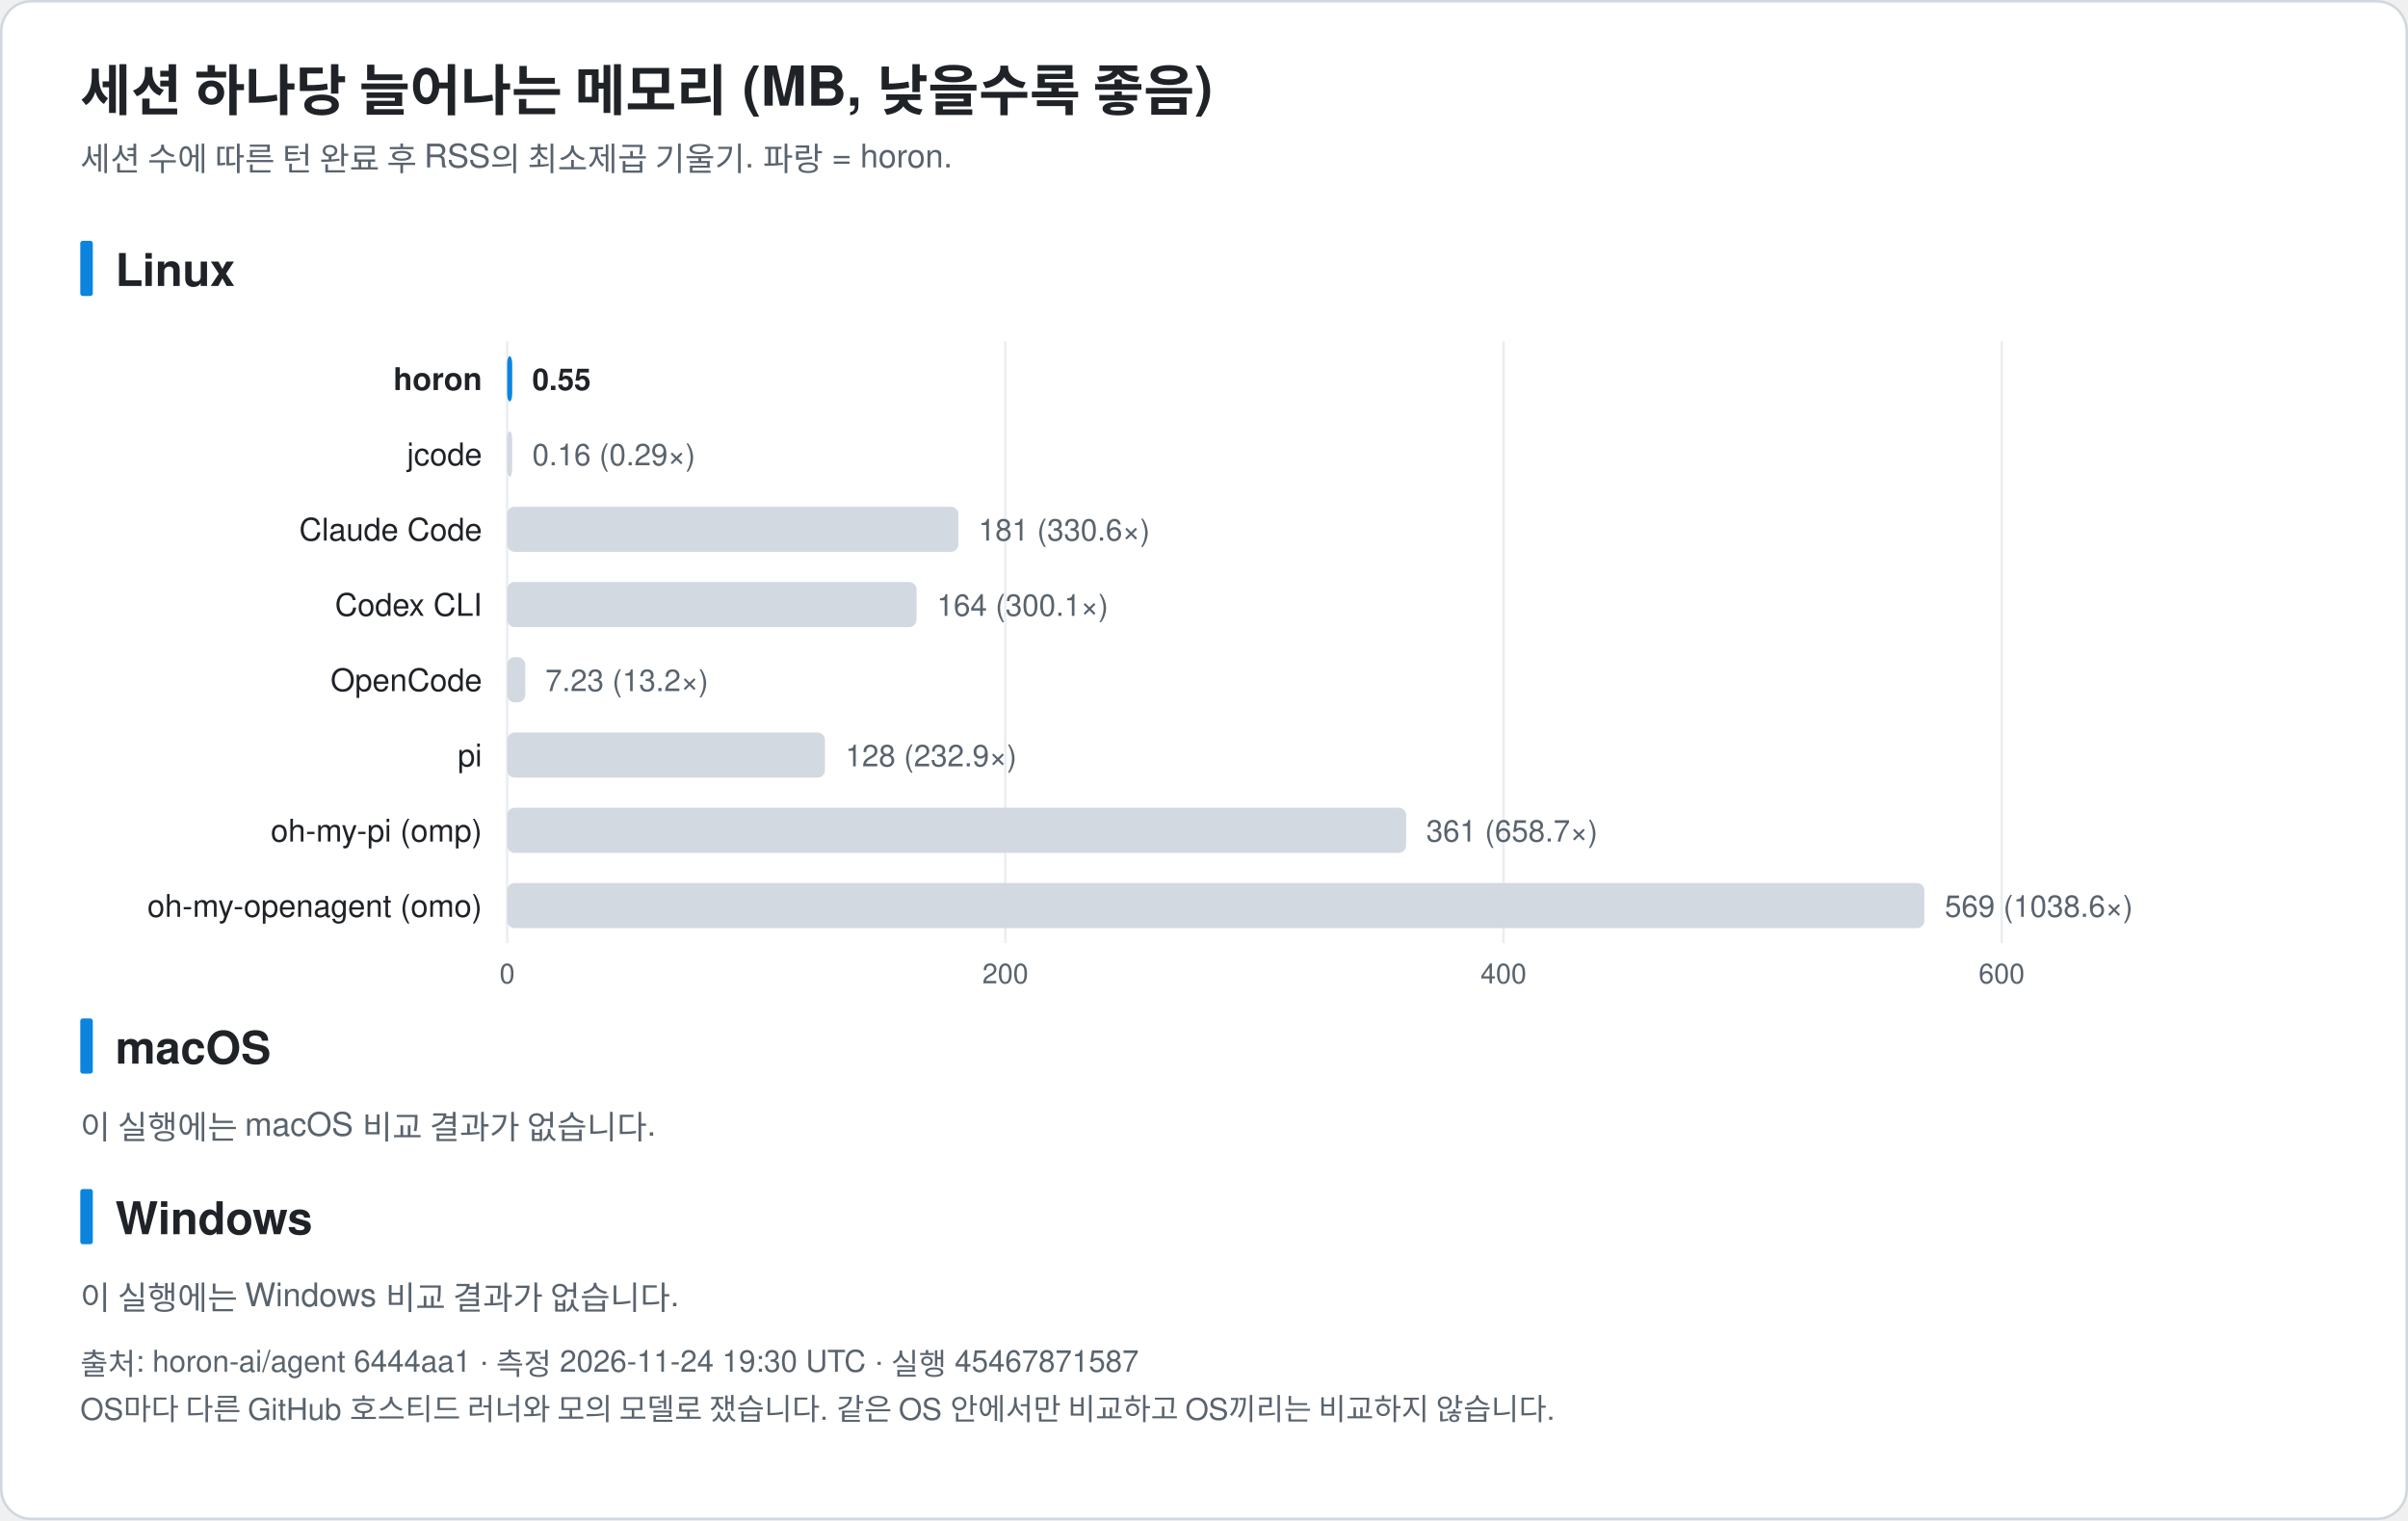
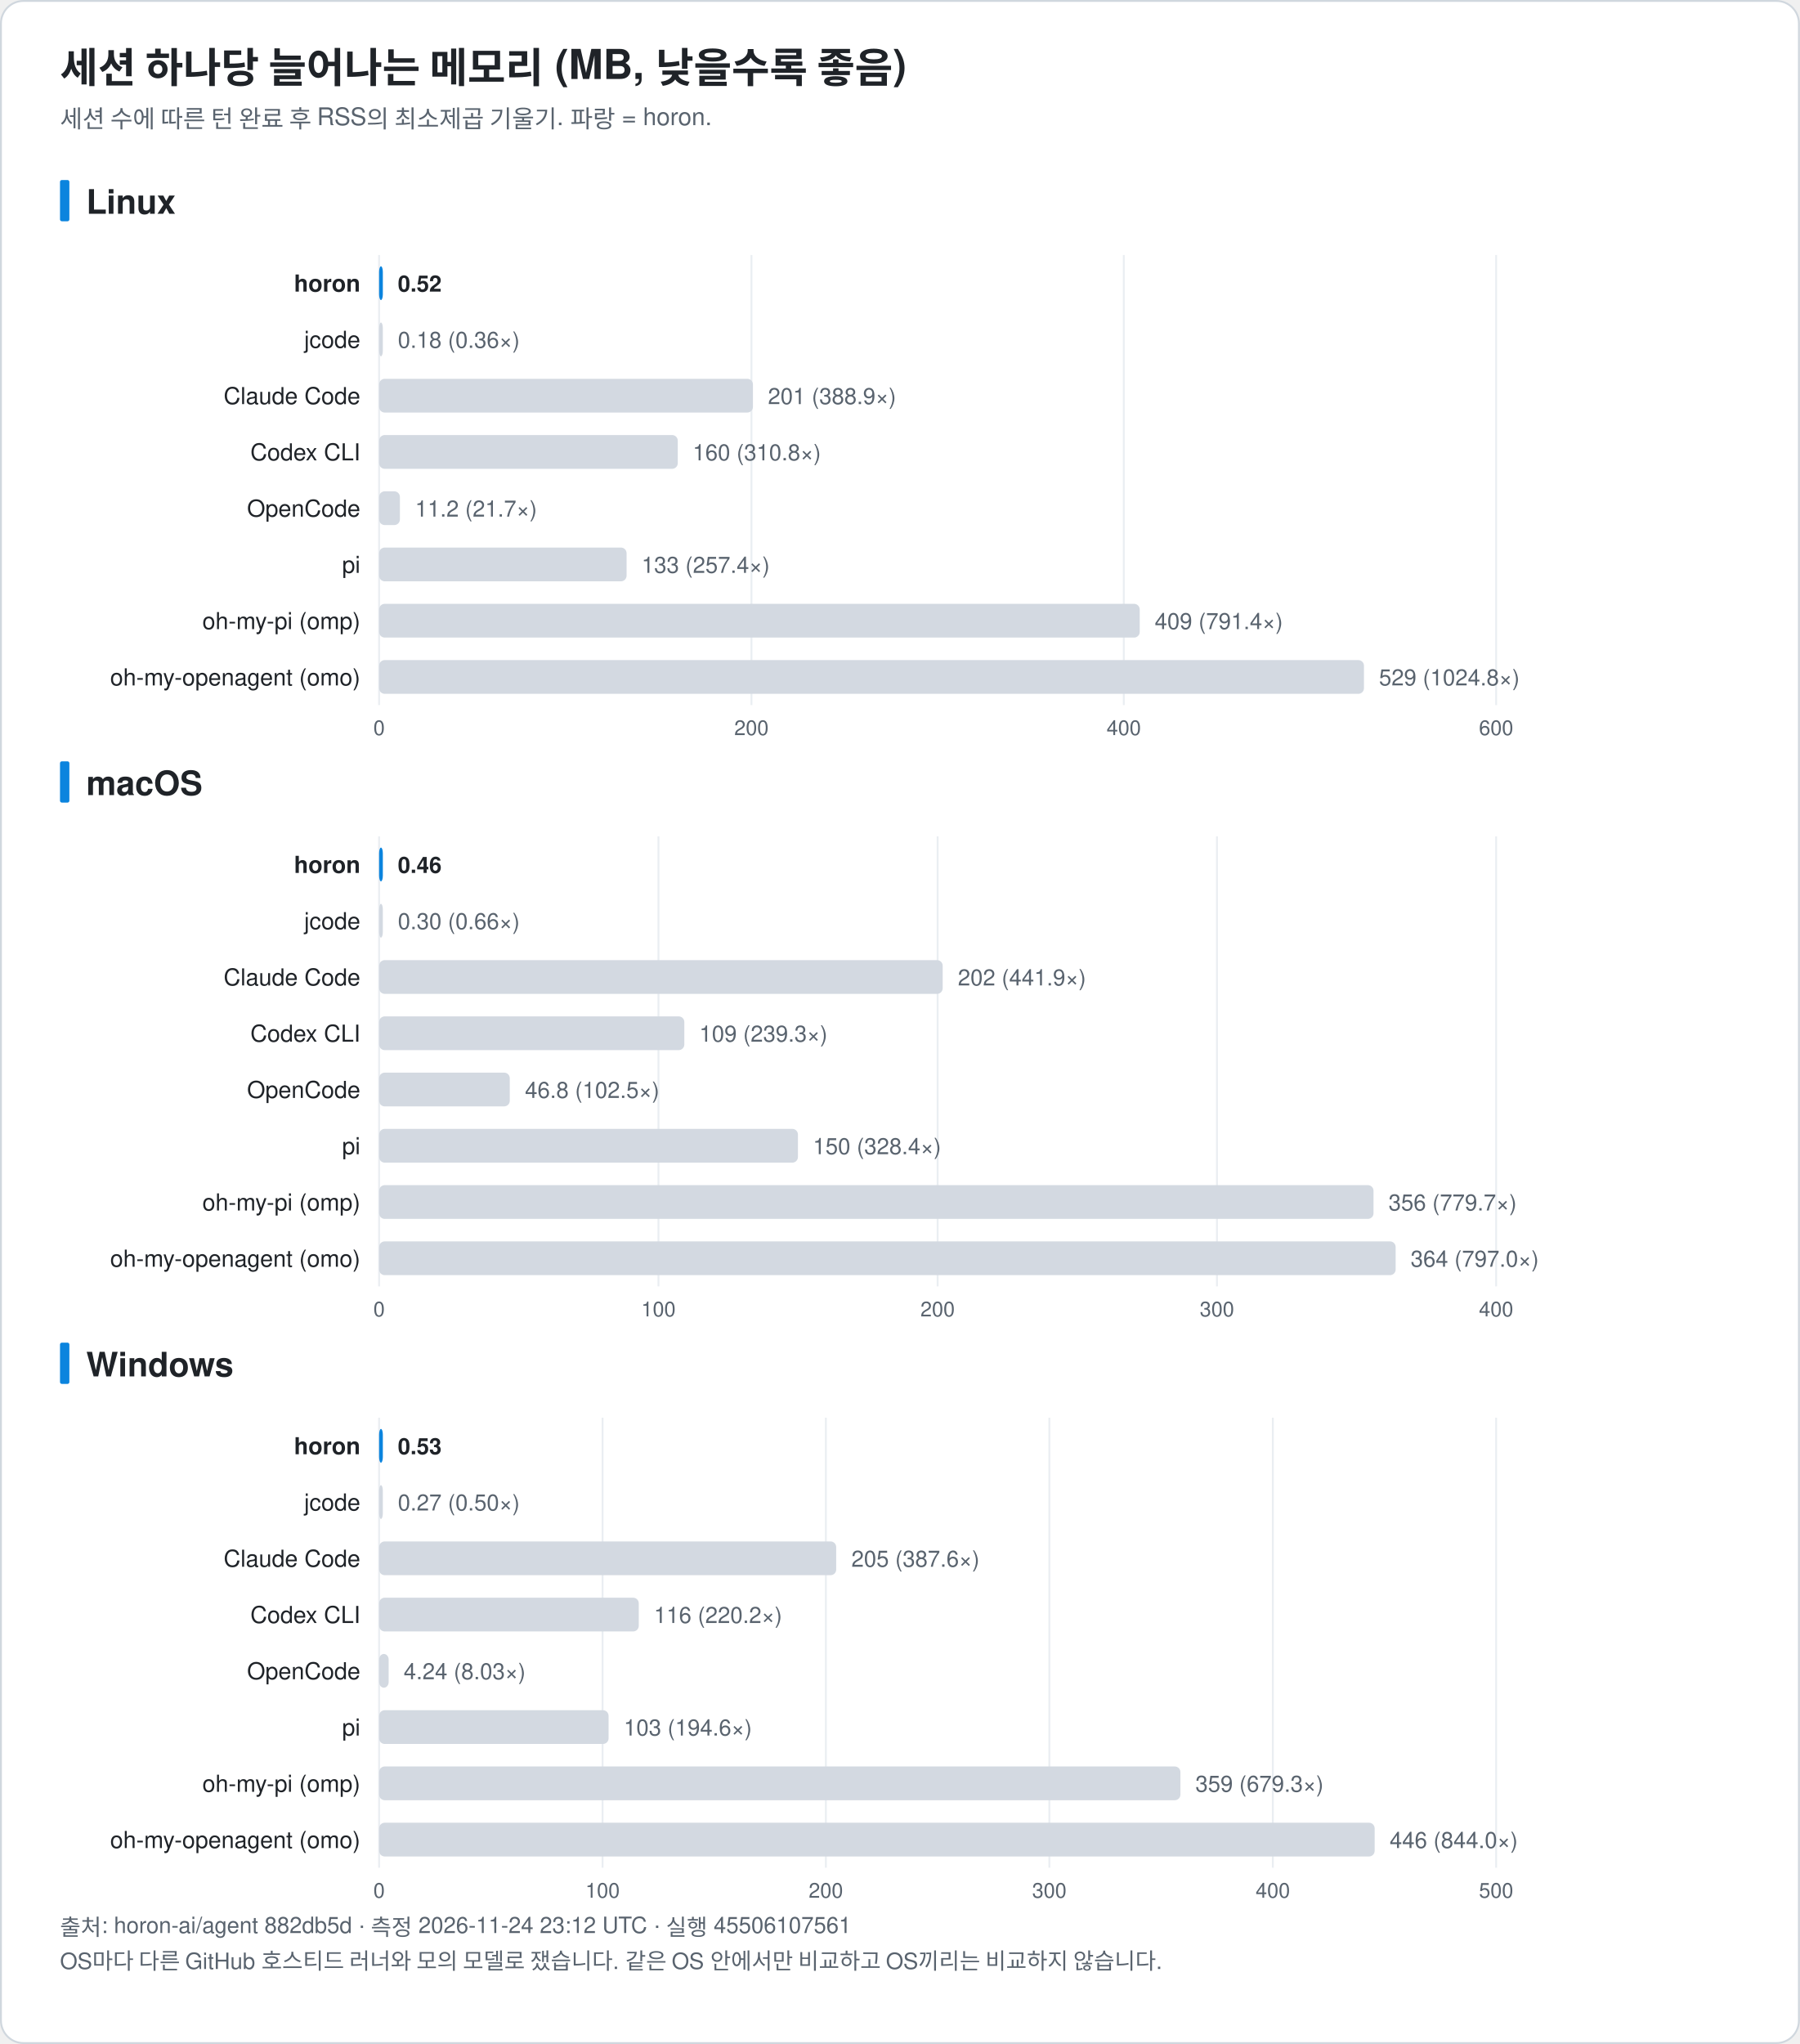
- <svg xmlns="http://www.w3.org/2000/svg" width="960" height="606" viewBox="0 0 960 606" font-family="-apple-system, BlinkMacSystemFont, 'Segoe UI', 'Noto Sans KR', 'Apple SD Gothic Neo', Helvetica, Arial, sans-serif" role="img">
-   <rect x="0.5" y="0.5" width="959" height="605" rx="12" fill="#ffffff" stroke="#d0d7de" />
+ <svg xmlns="http://www.w3.org/2000/svg" width="960" height="1090" viewBox="0 0 960 1090" font-family="-apple-system, BlinkMacSystemFont, 'Segoe UI', 'Noto Sans KR', 'Apple SD Gothic Neo', Helvetica, Arial, sans-serif" role="img">
+   <rect x="0.5" y="0.5" width="959" height="1089" rx="12" fill="#ffffff" stroke="#d0d7de" />
  <text x="32.0" y="44.0" font-size="22" fill="#1f2328" text-anchor="start" font-weight="bold">세션 하나당 늘어나는 메모리 (MB, 낮을수록 좋음)</text>
  <text x="32.0" y="68.0" font-size="13" fill="#59636e" text-anchor="start" font-weight="normal">세션 수에 따른 턴 완료 후 RSS의 최소제곱 기울기. 파랑 = horon.</text>
  <rect x="32" y="96.0" width="5" height="22" rx="1" fill="#0b84de" />
  <text x="46.0" y="114.0" font-size="18" fill="#1f2328" text-anchor="start" font-weight="bold">Linux</text>
  <line x1="202.2" y1="136.0" x2="202.2" y2="376.0" stroke="#eaeef2" />
  <text x="202.2" y="392.0" font-size="11" fill="#59636e" text-anchor="middle" font-weight="normal">0</text>
  <line x1="400.8" y1="136.0" x2="400.8" y2="376.0" stroke="#eaeef2" />
  <text x="400.8" y="392.0" font-size="11" fill="#59636e" text-anchor="middle" font-weight="normal">200</text>
  <line x1="599.4" y1="136.0" x2="599.4" y2="376.0" stroke="#eaeef2" />
  <text x="599.4" y="392.0" font-size="11" fill="#59636e" text-anchor="middle" font-weight="normal">400</text>
  <line x1="798.0" y1="136.0" x2="798.0" y2="376.0" stroke="#eaeef2" />
  <text x="798.0" y="392.0" font-size="11" fill="#59636e" text-anchor="middle" font-weight="normal">600</text>
  <text x="192.2" y="155.5" font-size="12.5" fill="#1f2328" text-anchor="end" font-weight="bold">horon</text>
  <rect x="202.2" y="142.0" width="2.0" height="18" rx="3" fill="#0b84de" />
-   <text x="212.2" y="155.5" font-size="12" fill="#1f2328" text-anchor="start" font-weight="bold">0.55</text>
+   <text x="212.2" y="155.5" font-size="12" fill="#1f2328" text-anchor="start" font-weight="bold">0.52</text>
  <text x="192.2" y="185.5" font-size="12.5" fill="#1f2328" text-anchor="end" font-weight="normal">jcode</text>
  <rect x="202.2" y="172.0" width="2.0" height="18" rx="3" fill="#d3d9e1" />
-   <text x="212.2" y="185.5" font-size="12" fill="#59636e" text-anchor="start" font-weight="normal">0.16 (0.29×)</text>
+   <text x="212.2" y="185.5" font-size="12" fill="#59636e" text-anchor="start" font-weight="normal">0.18 (0.36×)</text>
  <text x="192.2" y="215.5" font-size="12.5" fill="#1f2328" text-anchor="end" font-weight="normal">Claude Code</text>
-   <rect x="202.2" y="202.0" width="179.9" height="18" rx="3" fill="#d3d9e1" />
-   <text x="390.1" y="215.5" font-size="12" fill="#59636e" text-anchor="start" font-weight="normal">181 (330.6×)</text>
+   <rect x="202.2" y="202.0" width="199.4" height="18" rx="3" fill="#d3d9e1" />
+   <text x="409.6" y="215.5" font-size="12" fill="#59636e" text-anchor="start" font-weight="normal">201 (388.9×)</text>
  <text x="192.2" y="245.5" font-size="12.5" fill="#1f2328" text-anchor="end" font-weight="normal">Codex CLI</text>
-   <rect x="202.2" y="232.0" width="163.2" height="18" rx="3" fill="#d3d9e1" />
-   <text x="373.5" y="245.5" font-size="12" fill="#59636e" text-anchor="start" font-weight="normal">164 (300.1×)</text>
+   <rect x="202.2" y="232.0" width="159.3" height="18" rx="3" fill="#d3d9e1" />
+   <text x="369.5" y="245.5" font-size="12" fill="#59636e" text-anchor="start" font-weight="normal">160 (310.8×)</text>
  <text x="192.2" y="275.5" font-size="12.5" fill="#1f2328" text-anchor="end" font-weight="normal">OpenCode</text>
-   <rect x="202.2" y="262.0" width="7.2" height="18" rx="3" fill="#d3d9e1" />
-   <text x="217.4" y="275.5" font-size="12" fill="#59636e" text-anchor="start" font-weight="normal">7.23 (13.2×)</text>
+   <rect x="202.2" y="262.0" width="11.1" height="18" rx="3" fill="#d3d9e1" />
+   <text x="221.4" y="275.5" font-size="12" fill="#59636e" text-anchor="start" font-weight="normal">11.2 (21.7×)</text>
  <text x="192.2" y="305.5" font-size="12.5" fill="#1f2328" text-anchor="end" font-weight="normal">pi</text>
-   <rect x="202.2" y="292.0" width="126.7" height="18" rx="3" fill="#d3d9e1" />
-   <text x="337.0" y="305.5" font-size="12" fill="#59636e" text-anchor="start" font-weight="normal">128 (232.9×)</text>
+   <rect x="202.2" y="292.0" width="132.0" height="18" rx="3" fill="#d3d9e1" />
+   <text x="342.2" y="305.5" font-size="12" fill="#59636e" text-anchor="start" font-weight="normal">133 (257.4×)</text>
  <text x="192.2" y="335.5" font-size="12.5" fill="#1f2328" text-anchor="end" font-weight="normal">oh-my-pi (omp)</text>
-   <rect x="202.2" y="322.0" width="358.4" height="18" rx="3" fill="#d3d9e1" />
-   <text x="568.6" y="335.5" font-size="12" fill="#59636e" text-anchor="start" font-weight="normal">361 (658.7×)</text>
+   <rect x="202.2" y="322.0" width="405.7" height="18" rx="3" fill="#d3d9e1" />
+   <text x="615.9" y="335.5" font-size="12" fill="#59636e" text-anchor="start" font-weight="normal">409 (791.4×)</text>
  <text x="192.2" y="365.5" font-size="12.5" fill="#1f2328" text-anchor="end" font-weight="normal">oh-my-openagent (omo)</text>
-   <rect x="202.2" y="352.0" width="565.0" height="18" rx="3" fill="#d3d9e1" />
-   <text x="775.3" y="365.5" font-size="12" fill="#59636e" text-anchor="start" font-weight="normal">569 (1038.6×)</text>
+   <rect x="202.2" y="352.0" width="525.3" height="18" rx="3" fill="#d3d9e1" />
+   <text x="735.5" y="365.5" font-size="12" fill="#59636e" text-anchor="start" font-weight="normal">529 (1024.8×)</text>
  <rect x="32" y="406.0" width="5" height="22" rx="1" fill="#0b84de" />
  <text x="46.0" y="424.0" font-size="18" fill="#1f2328" text-anchor="start" font-weight="bold">macOS</text>
-   <text x="32.0" y="454.0" font-size="13" fill="#59636e" text-anchor="start" font-weight="normal">이 실행에는 macOS 비교 결과가 없습니다.</text>
-   <rect x="32" y="474.0" width="5" height="22" rx="1" fill="#0b84de" />
-   <text x="46.0" y="492.0" font-size="18" fill="#1f2328" text-anchor="start" font-weight="bold">Windows</text>
-   <text x="32.0" y="522.0" font-size="13" fill="#59636e" text-anchor="start" font-weight="normal">이 실행에는 Windows 비교 결과가 없습니다.</text>
-   <text x="32.0" y="548.0" font-size="12" fill="#59636e" text-anchor="start" font-weight="normal">출처: horon-ai/agent 6444aa1 · 측정 2026-11-24 19:30 UTC · 실행 45467871587</text>
-   <text x="32.0" y="566.0" font-size="12" fill="#59636e" text-anchor="start" font-weight="normal">OS마다 다른 GitHub 호스티드 러너와 모의 모델로 쟀습니다. 같은 OS 안에서만 비교하고 OS끼리는 비교하지 않습니다.</text>
+   <line x1="202.2" y1="446.0" x2="202.2" y2="686.0" stroke="#eaeef2" />
+   <text x="202.2" y="702.0" font-size="11" fill="#59636e" text-anchor="middle" font-weight="normal">0</text>
+   <line x1="351.2" y1="446.0" x2="351.2" y2="686.0" stroke="#eaeef2" />
+   <text x="351.2" y="702.0" font-size="11" fill="#59636e" text-anchor="middle" font-weight="normal">100</text>
+   <line x1="500.1" y1="446.0" x2="500.1" y2="686.0" stroke="#eaeef2" />
+   <text x="500.1" y="702.0" font-size="11" fill="#59636e" text-anchor="middle" font-weight="normal">200</text>
+   <line x1="649.1" y1="446.0" x2="649.1" y2="686.0" stroke="#eaeef2" />
+   <text x="649.1" y="702.0" font-size="11" fill="#59636e" text-anchor="middle" font-weight="normal">300</text>
+   <line x1="798.0" y1="446.0" x2="798.0" y2="686.0" stroke="#eaeef2" />
+   <text x="798.0" y="702.0" font-size="11" fill="#59636e" text-anchor="middle" font-weight="normal">400</text>
+   <text x="192.2" y="465.5" font-size="12.5" fill="#1f2328" text-anchor="end" font-weight="bold">horon</text>
+   <rect x="202.2" y="452.0" width="2.0" height="18" rx="3" fill="#0b84de" />
+   <text x="212.2" y="465.5" font-size="12" fill="#1f2328" text-anchor="start" font-weight="bold">0.46</text>
+   <text x="192.2" y="495.5" font-size="12.5" fill="#1f2328" text-anchor="end" font-weight="normal">jcode</text>
+   <rect x="202.2" y="482.0" width="2.0" height="18" rx="3" fill="#d3d9e1" />
+   <text x="212.2" y="495.5" font-size="12" fill="#59636e" text-anchor="start" font-weight="normal">0.30 (0.66×)</text>
+   <text x="192.2" y="525.5" font-size="12.5" fill="#1f2328" text-anchor="end" font-weight="normal">Claude Code</text>
+   <rect x="202.2" y="512.0" width="300.6" height="18" rx="3" fill="#d3d9e1" />
+   <text x="510.9" y="525.5" font-size="12" fill="#59636e" text-anchor="start" font-weight="normal">202 (441.9×)</text>
+   <text x="192.2" y="555.5" font-size="12.5" fill="#1f2328" text-anchor="end" font-weight="normal">Codex CLI</text>
+   <rect x="202.2" y="542.0" width="162.8" height="18" rx="3" fill="#d3d9e1" />
+   <text x="373.0" y="555.5" font-size="12" fill="#59636e" text-anchor="start" font-weight="normal">109 (239.3×)</text>
+   <text x="192.2" y="585.5" font-size="12.5" fill="#1f2328" text-anchor="end" font-weight="normal">OpenCode</text>
+   <rect x="202.2" y="572.0" width="69.7" height="18" rx="3" fill="#d3d9e1" />
+   <text x="280.0" y="585.5" font-size="12" fill="#59636e" text-anchor="start" font-weight="normal">46.8 (102.5×)</text>
+   <text x="192.2" y="615.5" font-size="12.5" fill="#1f2328" text-anchor="end" font-weight="normal">pi</text>
+   <rect x="202.2" y="602.0" width="223.4" height="18" rx="3" fill="#d3d9e1" />
+   <text x="433.6" y="615.5" font-size="12" fill="#59636e" text-anchor="start" font-weight="normal">150 (328.4×)</text>
+   <text x="192.2" y="645.5" font-size="12.5" fill="#1f2328" text-anchor="end" font-weight="normal">oh-my-pi (omp)</text>
+   <rect x="202.2" y="632.0" width="530.4" height="18" rx="3" fill="#d3d9e1" />
+   <text x="740.6" y="645.5" font-size="12" fill="#59636e" text-anchor="start" font-weight="normal">356 (779.7×)</text>
+   <text x="192.2" y="675.5" font-size="12.5" fill="#1f2328" text-anchor="end" font-weight="normal">oh-my-openagent (omo)</text>
+   <rect x="202.2" y="662.0" width="542.2" height="18" rx="3" fill="#d3d9e1" />
+   <text x="752.4" y="675.5" font-size="12" fill="#59636e" text-anchor="start" font-weight="normal">364 (797.0×)</text>
+   <rect x="32" y="716.0" width="5" height="22" rx="1" fill="#0b84de" />
+   <text x="46.0" y="734.0" font-size="18" fill="#1f2328" text-anchor="start" font-weight="bold">Windows</text>
+   <line x1="202.2" y1="756.0" x2="202.2" y2="996.0" stroke="#eaeef2" />
+   <text x="202.2" y="1012.0" font-size="11" fill="#59636e" text-anchor="middle" font-weight="normal">0</text>
+   <line x1="321.4" y1="756.0" x2="321.4" y2="996.0" stroke="#eaeef2" />
+   <text x="321.4" y="1012.0" font-size="11" fill="#59636e" text-anchor="middle" font-weight="normal">100</text>
+   <line x1="440.5" y1="756.0" x2="440.5" y2="996.0" stroke="#eaeef2" />
+   <text x="440.5" y="1012.0" font-size="11" fill="#59636e" text-anchor="middle" font-weight="normal">200</text>
+   <line x1="559.7" y1="756.0" x2="559.7" y2="996.0" stroke="#eaeef2" />
+   <text x="559.7" y="1012.0" font-size="11" fill="#59636e" text-anchor="middle" font-weight="normal">300</text>
+   <line x1="678.9" y1="756.0" x2="678.9" y2="996.0" stroke="#eaeef2" />
+   <text x="678.9" y="1012.0" font-size="11" fill="#59636e" text-anchor="middle" font-weight="normal">400</text>
+   <line x1="798.0" y1="756.0" x2="798.0" y2="996.0" stroke="#eaeef2" />
+   <text x="798.0" y="1012.0" font-size="11" fill="#59636e" text-anchor="middle" font-weight="normal">500</text>
+   <text x="192.2" y="775.5" font-size="12.5" fill="#1f2328" text-anchor="end" font-weight="bold">horon</text>
+   <rect x="202.2" y="762.0" width="2.0" height="18" rx="3" fill="#0b84de" />
+   <text x="212.2" y="775.5" font-size="12" fill="#1f2328" text-anchor="start" font-weight="bold">0.53</text>
+   <text x="192.2" y="805.5" font-size="12.5" fill="#1f2328" text-anchor="end" font-weight="normal">jcode</text>
+   <rect x="202.2" y="792.0" width="2.0" height="18" rx="3" fill="#d3d9e1" />
+   <text x="212.2" y="805.5" font-size="12" fill="#59636e" text-anchor="start" font-weight="normal">0.27 (0.50×)</text>
+   <text x="192.2" y="835.5" font-size="12.5" fill="#1f2328" text-anchor="end" font-weight="normal">Claude Code</text>
+   <rect x="202.2" y="822.0" width="243.8" height="18" rx="3" fill="#d3d9e1" />
+   <text x="454.1" y="835.5" font-size="12" fill="#59636e" text-anchor="start" font-weight="normal">205 (387.6×)</text>
+   <text x="192.2" y="865.5" font-size="12.5" fill="#1f2328" text-anchor="end" font-weight="normal">Codex CLI</text>
+   <rect x="202.2" y="852.0" width="138.5" height="18" rx="3" fill="#d3d9e1" />
+   <text x="348.8" y="865.5" font-size="12" fill="#59636e" text-anchor="start" font-weight="normal">116 (220.2×)</text>
+   <text x="192.2" y="895.5" font-size="12.5" fill="#1f2328" text-anchor="end" font-weight="normal">OpenCode</text>
+   <rect x="202.2" y="882.0" width="5.1" height="18" rx="3" fill="#d3d9e1" />
+   <text x="215.3" y="895.5" font-size="12" fill="#59636e" text-anchor="start" font-weight="normal">4.24 (8.03×)</text>
+   <text x="192.2" y="925.5" font-size="12.5" fill="#1f2328" text-anchor="end" font-weight="normal">pi</text>
+   <rect x="202.2" y="912.0" width="122.4" height="18" rx="3" fill="#d3d9e1" />
+   <text x="332.7" y="925.5" font-size="12" fill="#59636e" text-anchor="start" font-weight="normal">103 (194.6×)</text>
+   <text x="192.2" y="955.5" font-size="12.5" fill="#1f2328" text-anchor="end" font-weight="normal">oh-my-pi (omp)</text>
+   <rect x="202.2" y="942.0" width="427.4" height="18" rx="3" fill="#d3d9e1" />
+   <text x="637.6" y="955.5" font-size="12" fill="#59636e" text-anchor="start" font-weight="normal">359 (679.3×)</text>
+   <text x="192.2" y="985.5" font-size="12.5" fill="#1f2328" text-anchor="end" font-weight="normal">oh-my-openagent (omo)</text>
+   <rect x="202.2" y="972.0" width="531.0" height="18" rx="3" fill="#d3d9e1" />
+   <text x="741.2" y="985.5" font-size="12" fill="#59636e" text-anchor="start" font-weight="normal">446 (844.0×)</text>
+   <text x="32.0" y="1032.0" font-size="12" fill="#59636e" text-anchor="start" font-weight="normal">출처: horon-ai/agent 882db5d · 측정 2026-11-24 23:12 UTC · 실행 45506107561</text>
+   <text x="32.0" y="1050.0" font-size="12" fill="#59636e" text-anchor="start" font-weight="normal">OS마다 다른 GitHub 호스티드 러너와 모의 모델로 쟀습니다. 같은 OS 안에서만 비교하고 OS끼리는 비교하지 않습니다.</text>
</svg>
